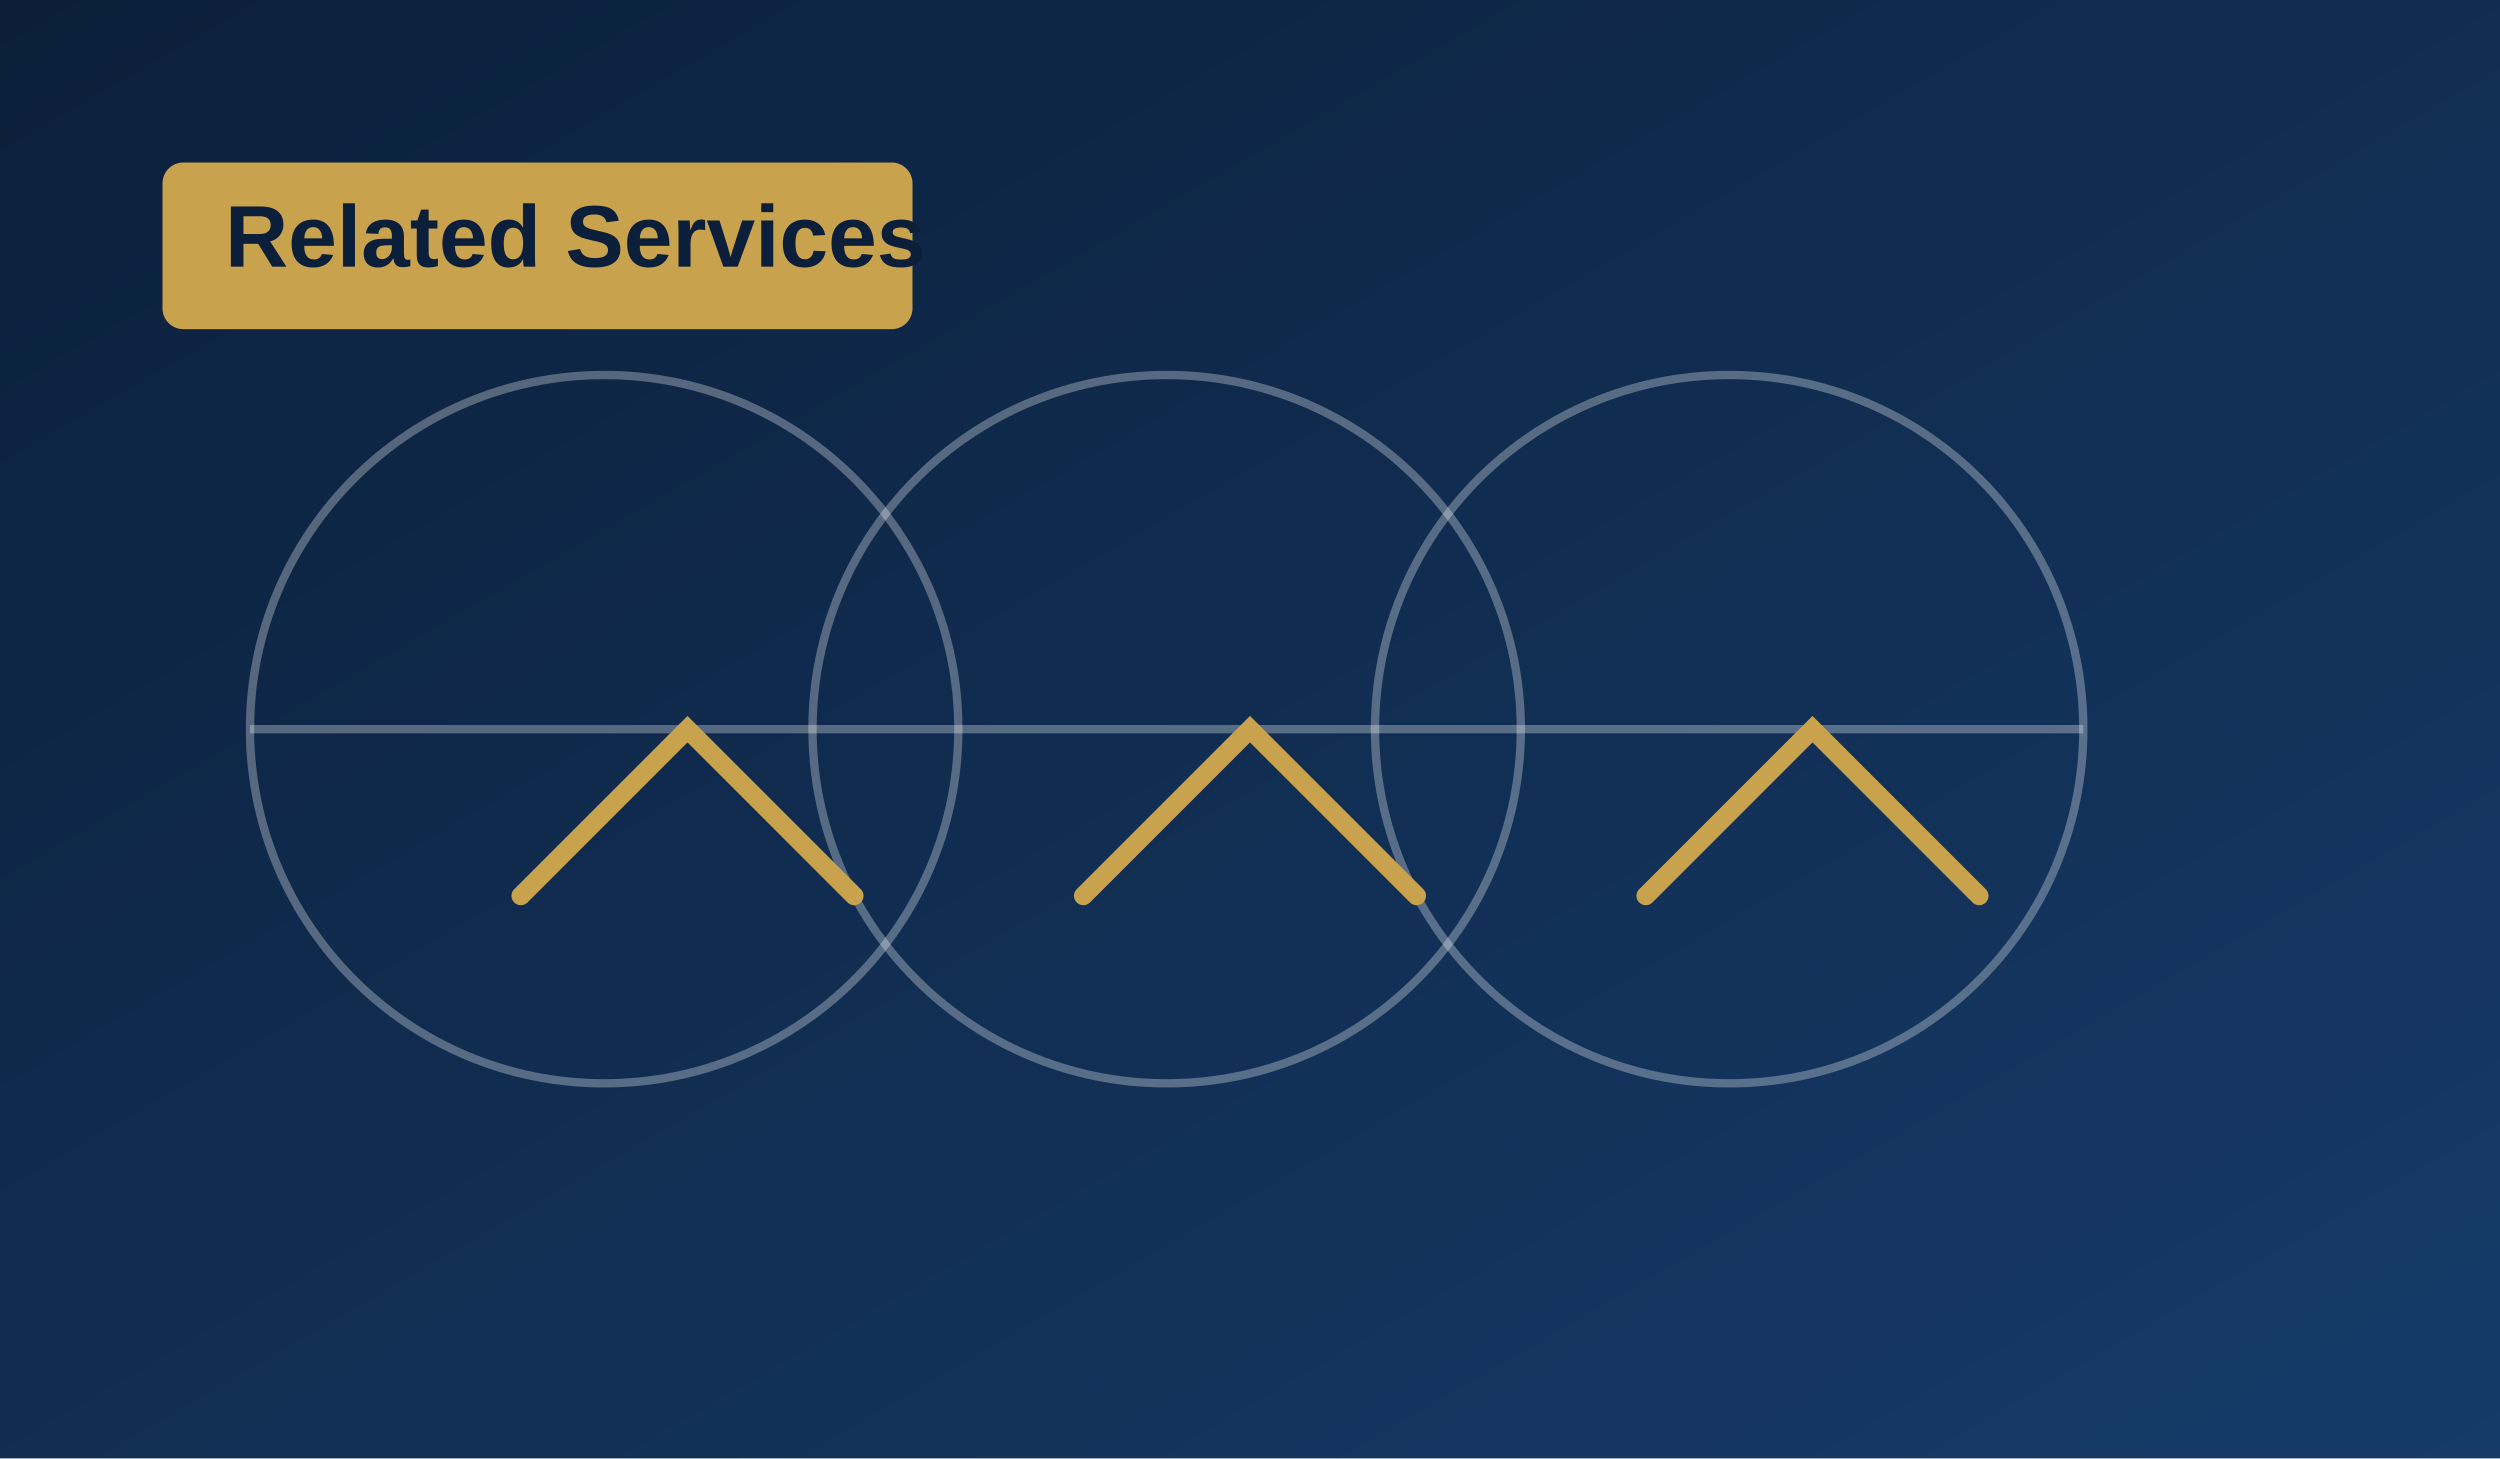
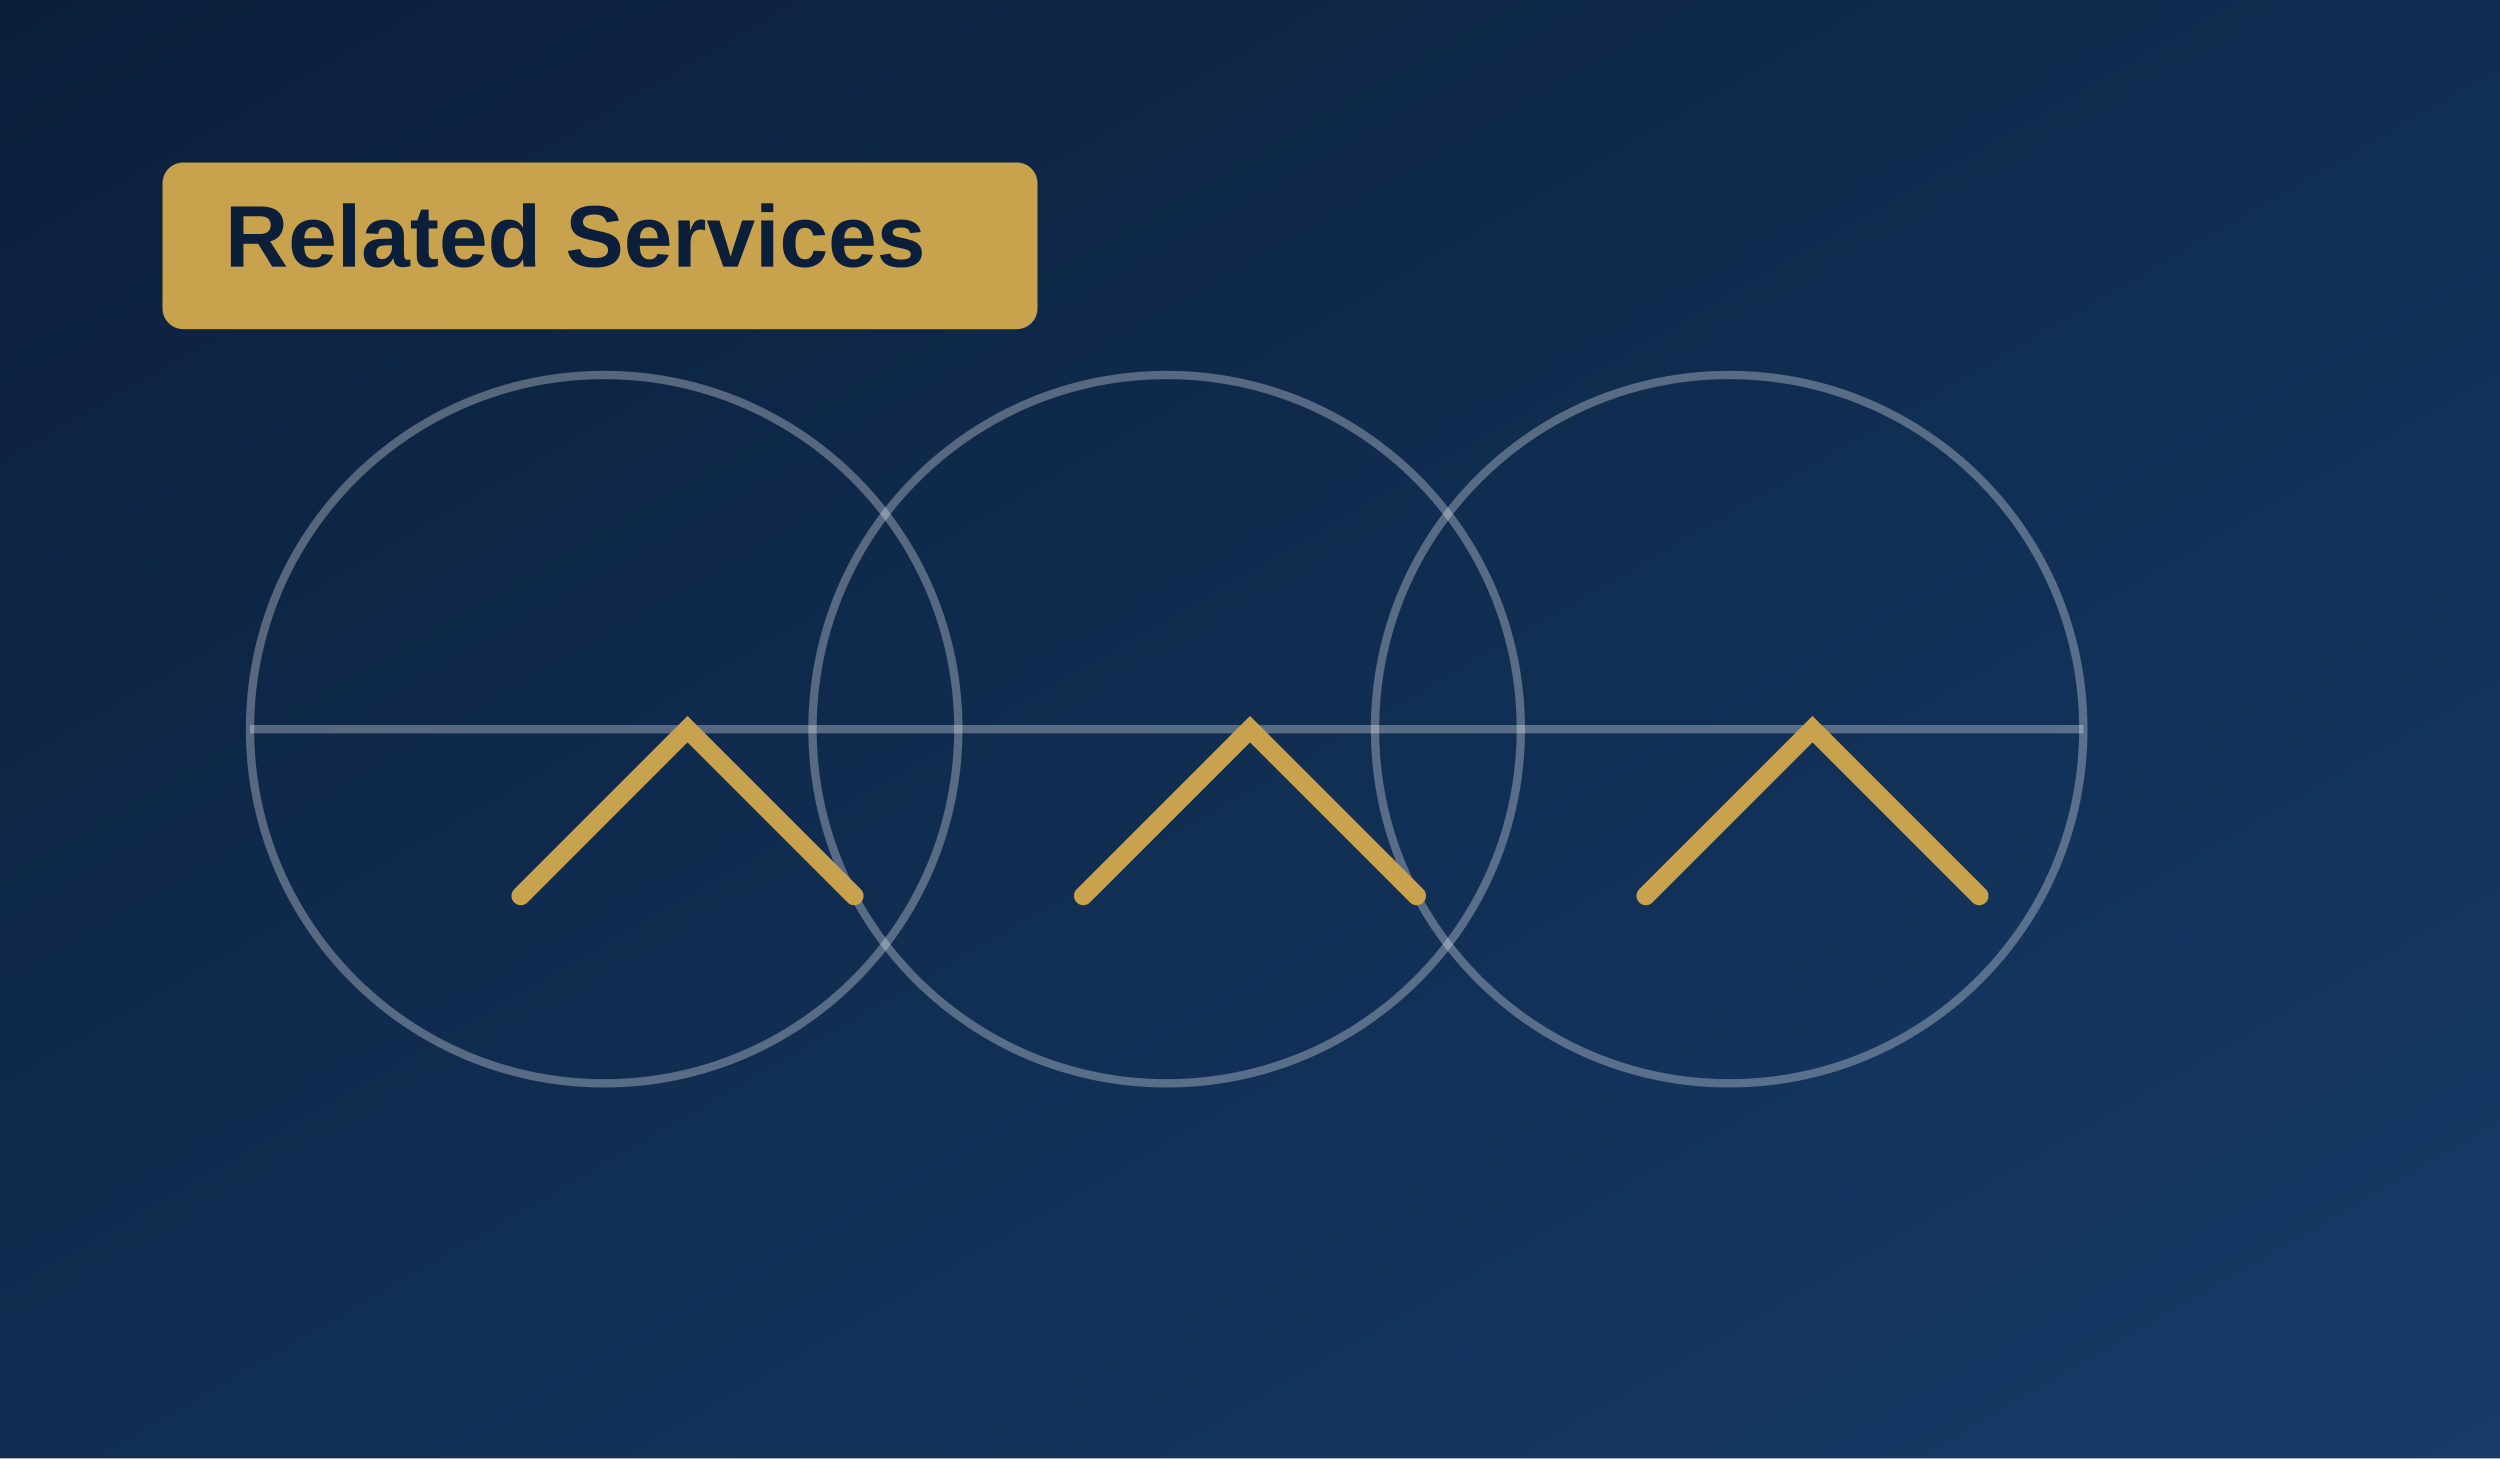
<svg xmlns="http://www.w3.org/2000/svg" width="1200" height="700" viewBox="0 0 1200 700" role="img" aria-labelledby="title desc">
  <defs>
    <linearGradient id="bg" x1="0" y1="0" x2="1" y2="1">
      <stop offset="0%" stop-color="#0b1f3a" />
      <stop offset="100%" stop-color="#163b69" />
    </linearGradient>
  </defs>
  <rect width="1200" height="700" fill="url(#bg)" />
  <g fill="none" stroke="#ffffff" stroke-opacity="0.3" stroke-width="4">
    <circle cx="290" cy="350" r="170" />
    <circle cx="560" cy="350" r="170" />
    <circle cx="830" cy="350" r="170" />
    <path d="M120 350H1000" />
  </g>
  <g stroke="#c8a24d" stroke-width="9" stroke-linecap="round" fill="none">
    <path d="M250 430L330 350L410 430" />
    <path d="M520 430L600 350L680 430" />
    <path d="M790 430L870 350L950 430" />
  </g>
-   <rect x="78" y="78" width="360" height="80" rx="10" fill="#c8a24d" />
+   <rect x="78" y="78" width="420" height="80" rx="10" fill="#c8a24d" />
  <text x="108" y="128" fill="#0b1f3a" font-size="42" font-family="Arial, sans-serif" font-weight="700">Related Services</text>
</svg>
